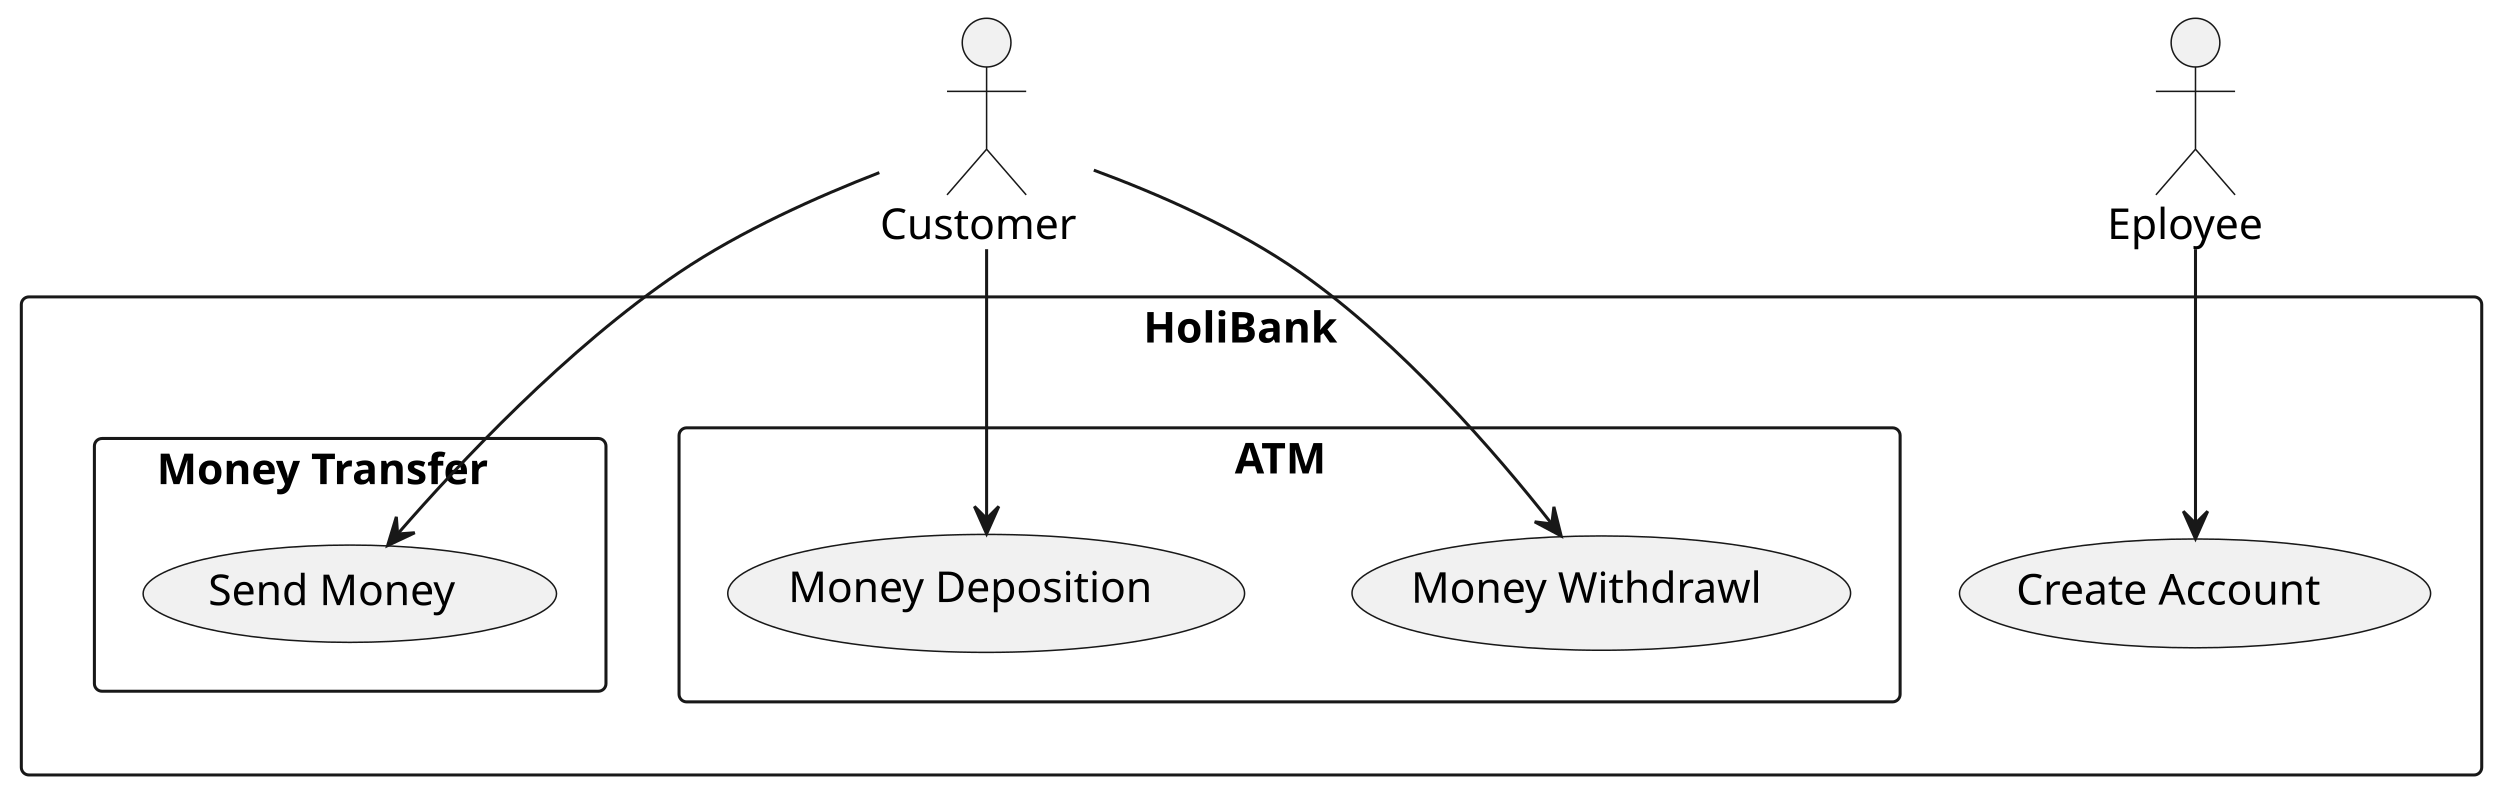
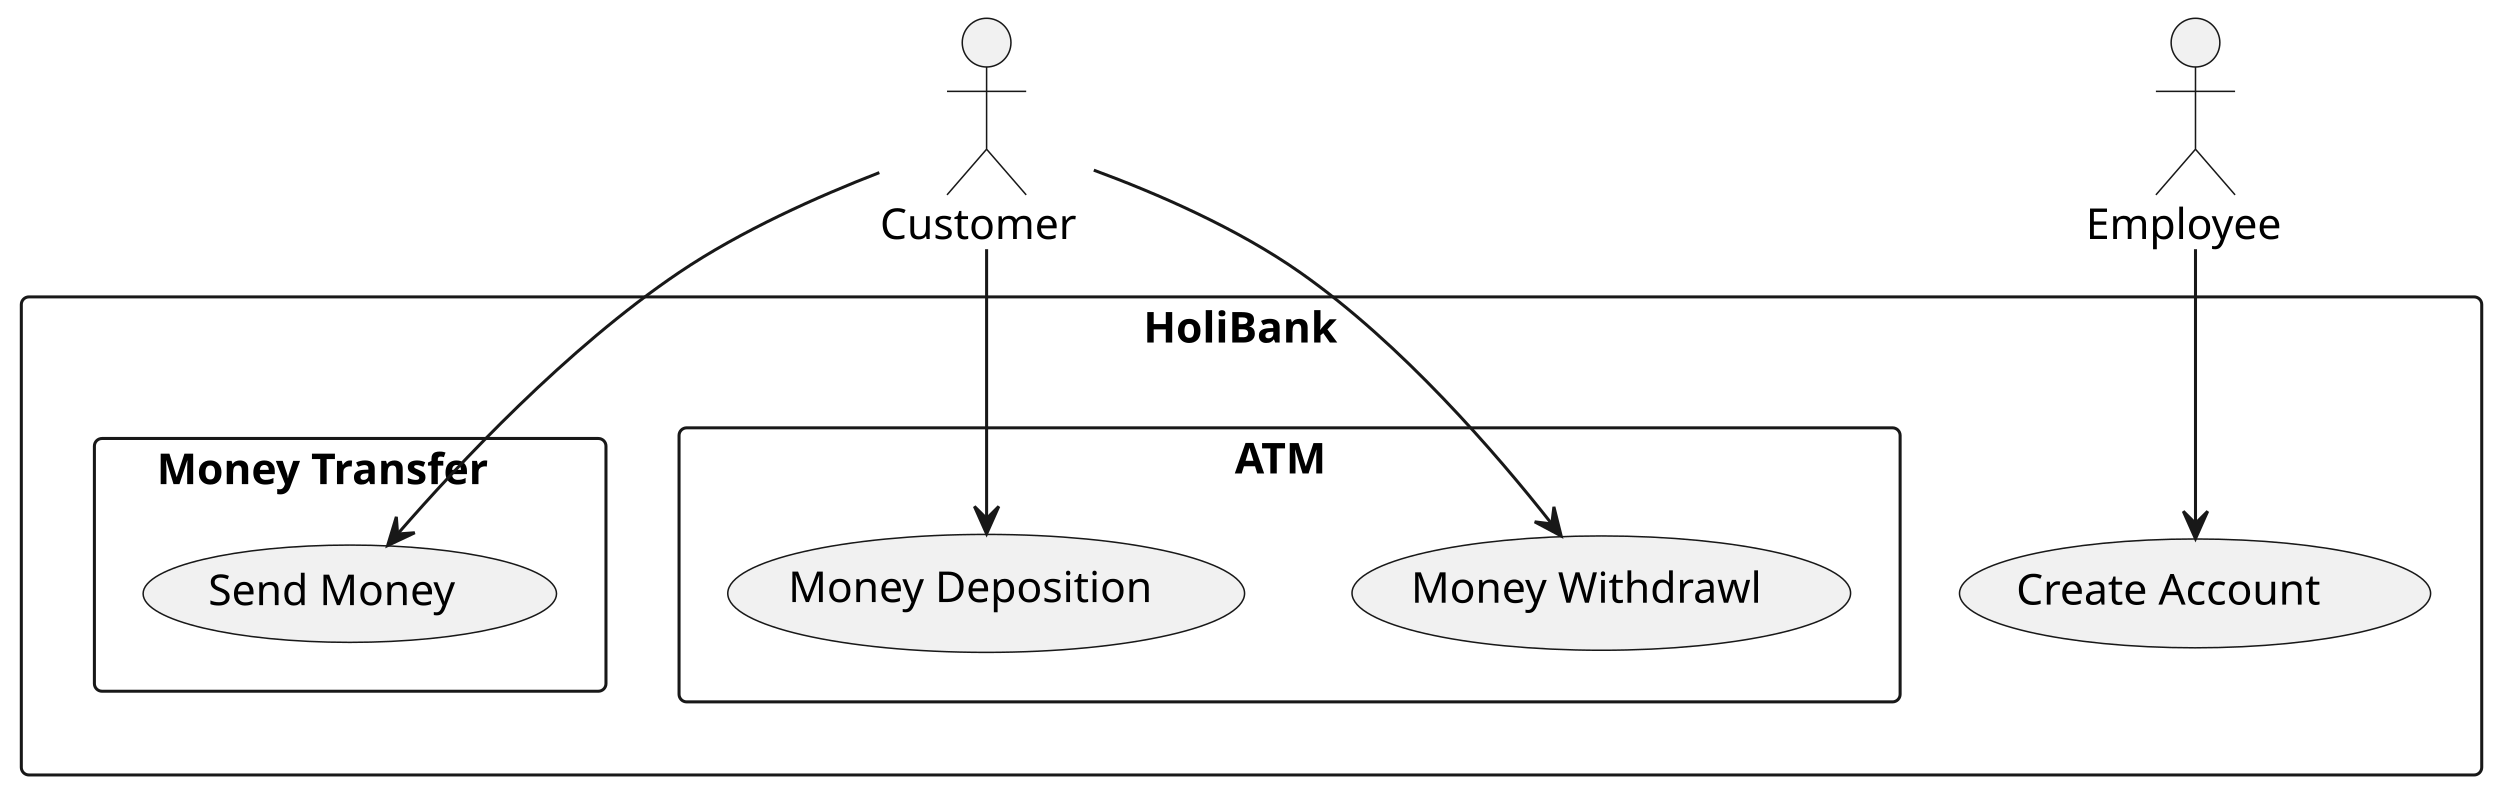
<svg xmlns="http://www.w3.org/2000/svg" contentStyleType="text/css" height="260px" preserveAspectRatio="none" style="width:821px;height:260px;background:#FFFFFF;" version="1.1" viewBox="0 0 821 260" width="821px" zoomAndPan="magnify">
  <defs />
  <g>
    <g id="cluster_HoliBank">
      <rect fill="none" height="157" rx="2.5" ry="2.5" style="stroke:#181818;stroke-width:1.0;" width="808" x="7" y="97.5" />
      <text fill="#000000" font-family="sans-serif" font-size="14" font-weight="bold" lengthAdjust="spacing" textLength="71" x="375.5" y="112.495">HoliBank</text>
    </g>
    <g id="cluster_ATM">
      <rect fill="none" height="90" rx="2.5" ry="2.5" style="stroke:#181818;stroke-width:1.0;" width="401" x="223" y="140.5" />
      <text fill="#000000" font-family="sans-serif" font-size="14" font-weight="bold" lengthAdjust="spacing" textLength="36" x="405.5" y="155.495">ATM</text>
    </g>
    <g id="cluster_Money Transfer">
      <rect fill="none" height="83" rx="2.5" ry="2.5" style="stroke:#181818;stroke-width:1.0;" width="168" x="31" y="144" />
      <text fill="#000000" font-family="sans-serif" font-size="14" font-weight="bold" lengthAdjust="spacing" textLength="127" x="51.5" y="158.995">Money Transfer</text>
    </g>
    <g id="elem_UC0">
      <ellipse cx="720.854" cy="194.871" fill="#F1F1F1" rx="77.354" ry="17.871" style="stroke:#181818;stroke-width:0.5;" />
      <text fill="#000000" font-family="sans-serif" font-size="14" lengthAdjust="spacing" textLength="112" x="662.133" y="198.545">Create Account</text>
    </g>
    <g id="elem_UC1">
      <ellipse cx="525.866" cy="194.773" fill="#F1F1F1" rx="81.866" ry="18.773" style="stroke:#181818;stroke-width:0.5;" />
      <text fill="#000000" font-family="sans-serif" font-size="14" lengthAdjust="spacing" textLength="123" x="463.38" y="197.946">Money Withdrawl</text>
    </g>
    <g id="elem_UC2">
      <ellipse cx="323.859" cy="194.872" fill="#F1F1F1" rx="84.859" ry="19.372" style="stroke:#181818;stroke-width:0.5;" />
      <text fill="#000000" font-family="sans-serif" font-size="14" lengthAdjust="spacing" textLength="130" x="258.859" y="197.719">Money Deposition</text>
    </g>
    <g id="elem_UC3">
      <ellipse cx="114.881" cy="194.976" fill="#F1F1F1" rx="67.881" ry="15.976" style="stroke:#181818;stroke-width:0.5;" />
      <text fill="#000000" font-family="sans-serif" font-size="14" lengthAdjust="spacing" textLength="87" x="68.381" y="198.724">Send Money</text>
    </g>
    <g id="elem_cus">
      <ellipse cx="324" cy="14" fill="#F1F1F1" rx="8" ry="8" style="stroke:#181818;stroke-width:0.5;" />
      <path d="M324,22 L324,49 M311,30 L337,30 M324,49 L311,64 M324,49 L337,64 " fill="none" style="stroke:#181818;stroke-width:0.5;" />
      <text fill="#000000" font-family="sans-serif" font-size="14" lengthAdjust="spacing" textLength="70" x="289" y="78.495">Customer</text>
    </g>
    <g id="elem_emp">
      <ellipse cx="721" cy="14" fill="#F1F1F1" rx="8" ry="8" style="stroke:#181818;stroke-width:0.5;" />
      <path d="M721,22 L721,49 M708,30 L734,30 M721,49 L708,64 M721,49 L734,64 " fill="none" style="stroke:#181818;stroke-width:0.5;" />
-       <text fill="#000000" font-family="sans-serif" font-size="14" lengthAdjust="spacing" textLength="58" x="692" y="78.495">Eployee</text>
+       <text fill="#000000" font-family="sans-serif" font-size="14" lengthAdjust="spacing" textLength="72" x="685" y="78.495">Employee</text>
    </g>
    <g id="link_cus_UC1">
      <path d="M359.205,55.879 C380.002,63.546 406.238,74.922 427,89.5 C460.31,112.888 491.306,148.813 509.45,171.856 " fill="none" id="cus-to-UC1" style="stroke:#181818;stroke-width:1.0;" />
      <polygon fill="#181818" points="512.686,176.003,510.302,166.447,509.61,172.062,503.995,171.369,512.686,176.003" style="stroke:#181818;stroke-width:1.0;" />
    </g>
    <g id="link_cus_UC2">
      <path d="M324,81.84 C324,109.499 324,146.366 324,170.146 " fill="none" id="cus-to-UC2" style="stroke:#181818;stroke-width:1.0;" />
      <polygon fill="#181818" points="324,175.307,328,166.307,324,170.307,320,166.307,324,175.307" style="stroke:#181818;stroke-width:1.0;" />
    </g>
    <g id="link_cus_UC3">
      <path d="M288.772,56.685 C268.612,64.497 243.362,75.747 223,89.5 C186.159,114.383 150.514,152.438 130.795,175.106 " fill="none" id="cus-to-UC3" style="stroke:#181818;stroke-width:1.0;" />
      <polygon fill="#181818" points="127.301,179.153,136.21,174.955,130.569,175.369,130.155,169.727,127.301,179.153" style="stroke:#181818;stroke-width:1.0;" />
    </g>
    <g id="link_emp_UC0">
      <path d="M721,81.84 C721,110.142 721,148.085 721,171.783 " fill="none" id="emp-to-UC0" style="stroke:#181818;stroke-width:1.0;" />
      <polygon fill="#181818" points="721,176.905,725,167.905,721,171.905,717,167.905,721,176.905" style="stroke:#181818;stroke-width:1.0;" />
    </g>
  </g>
</svg>
